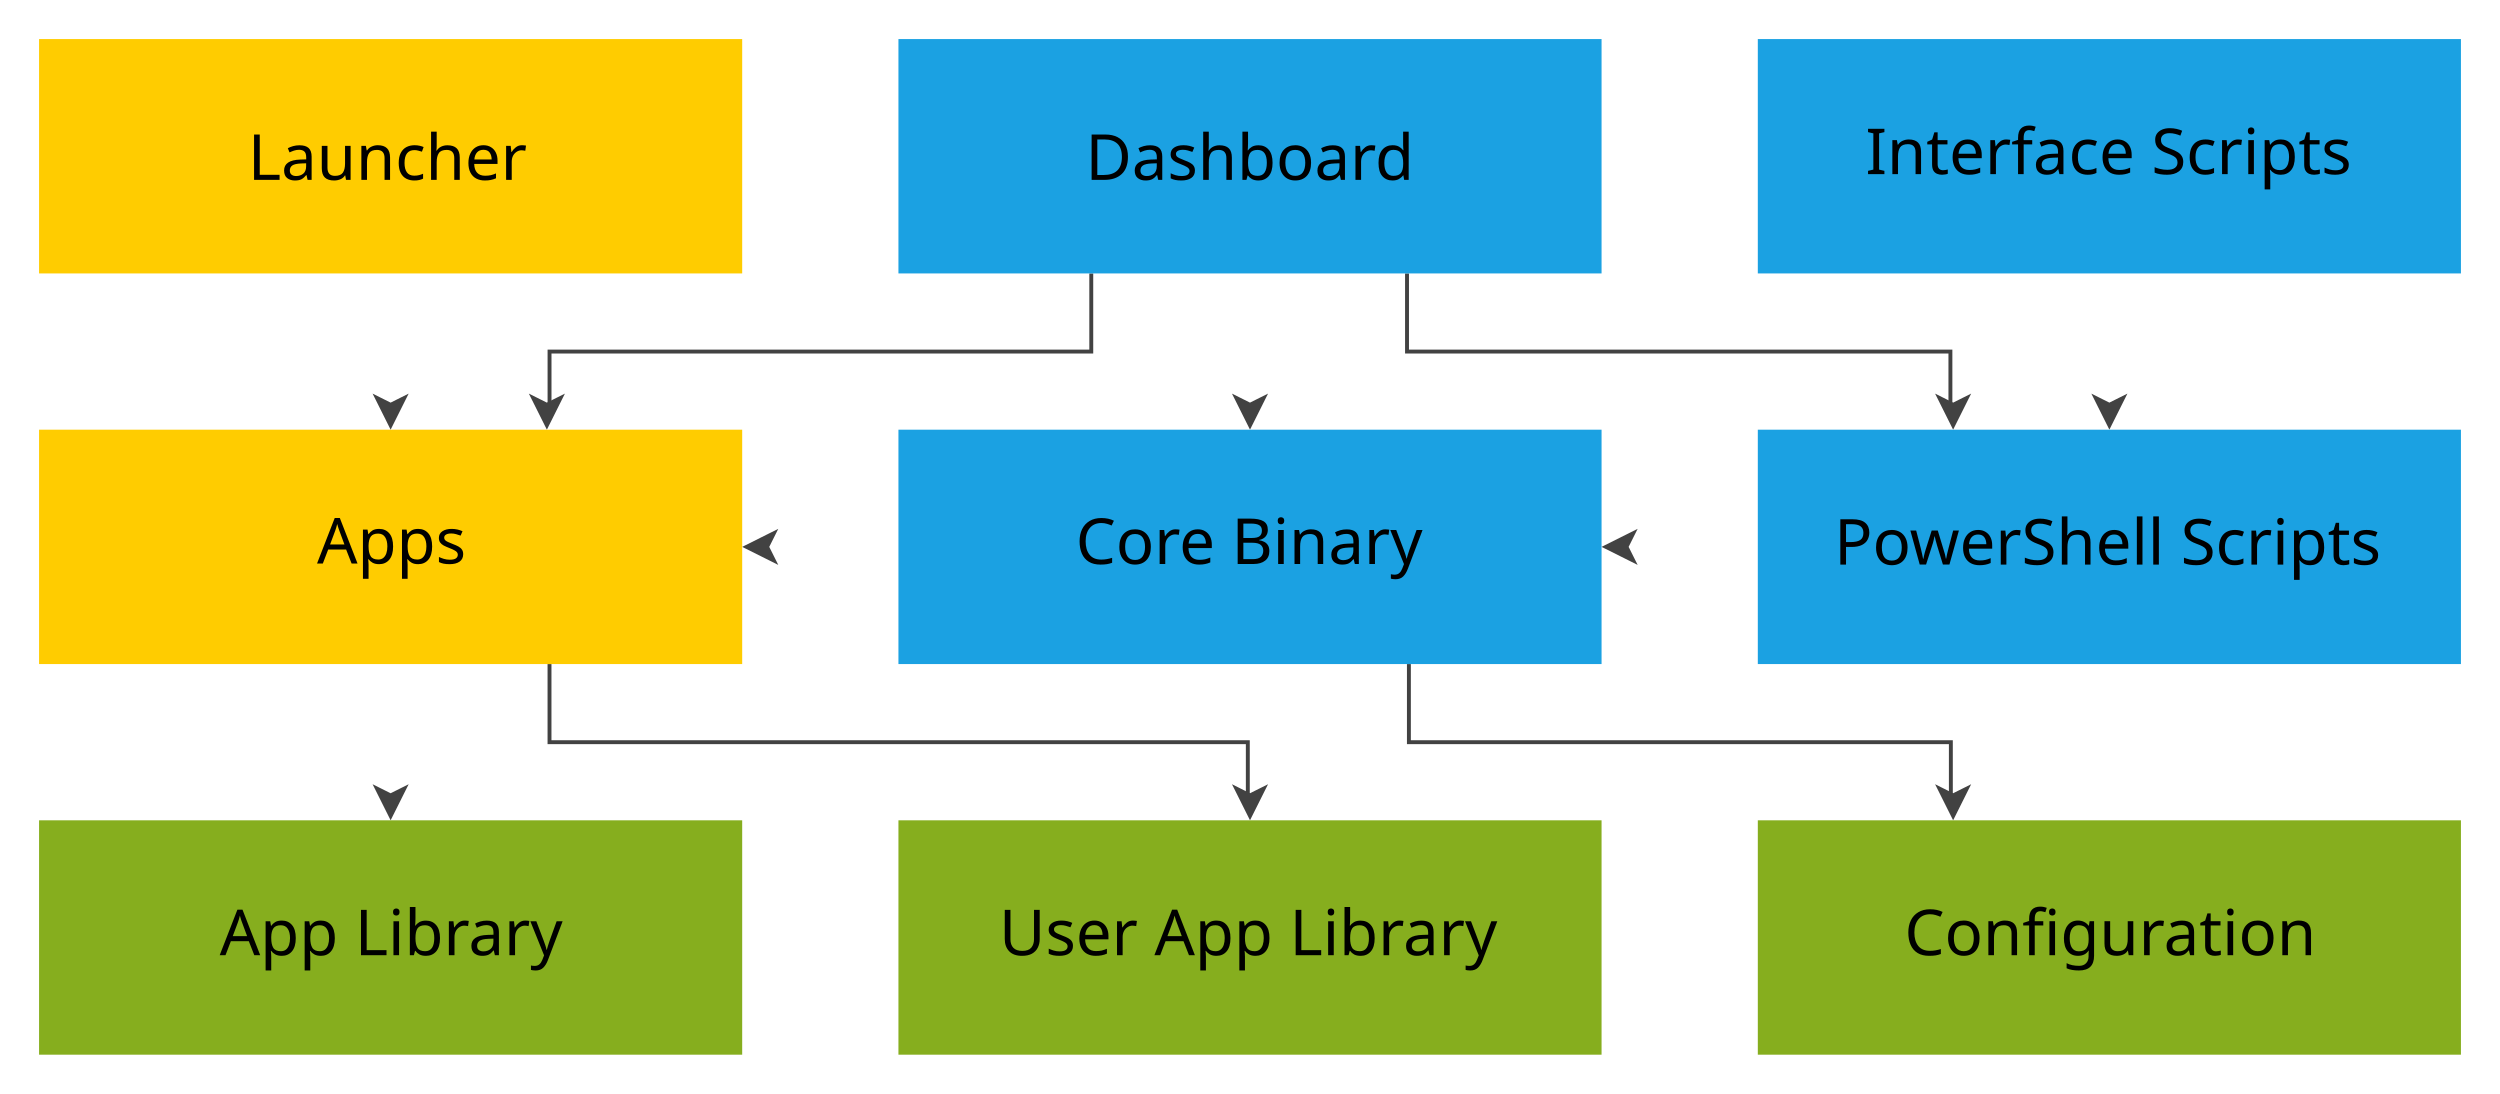
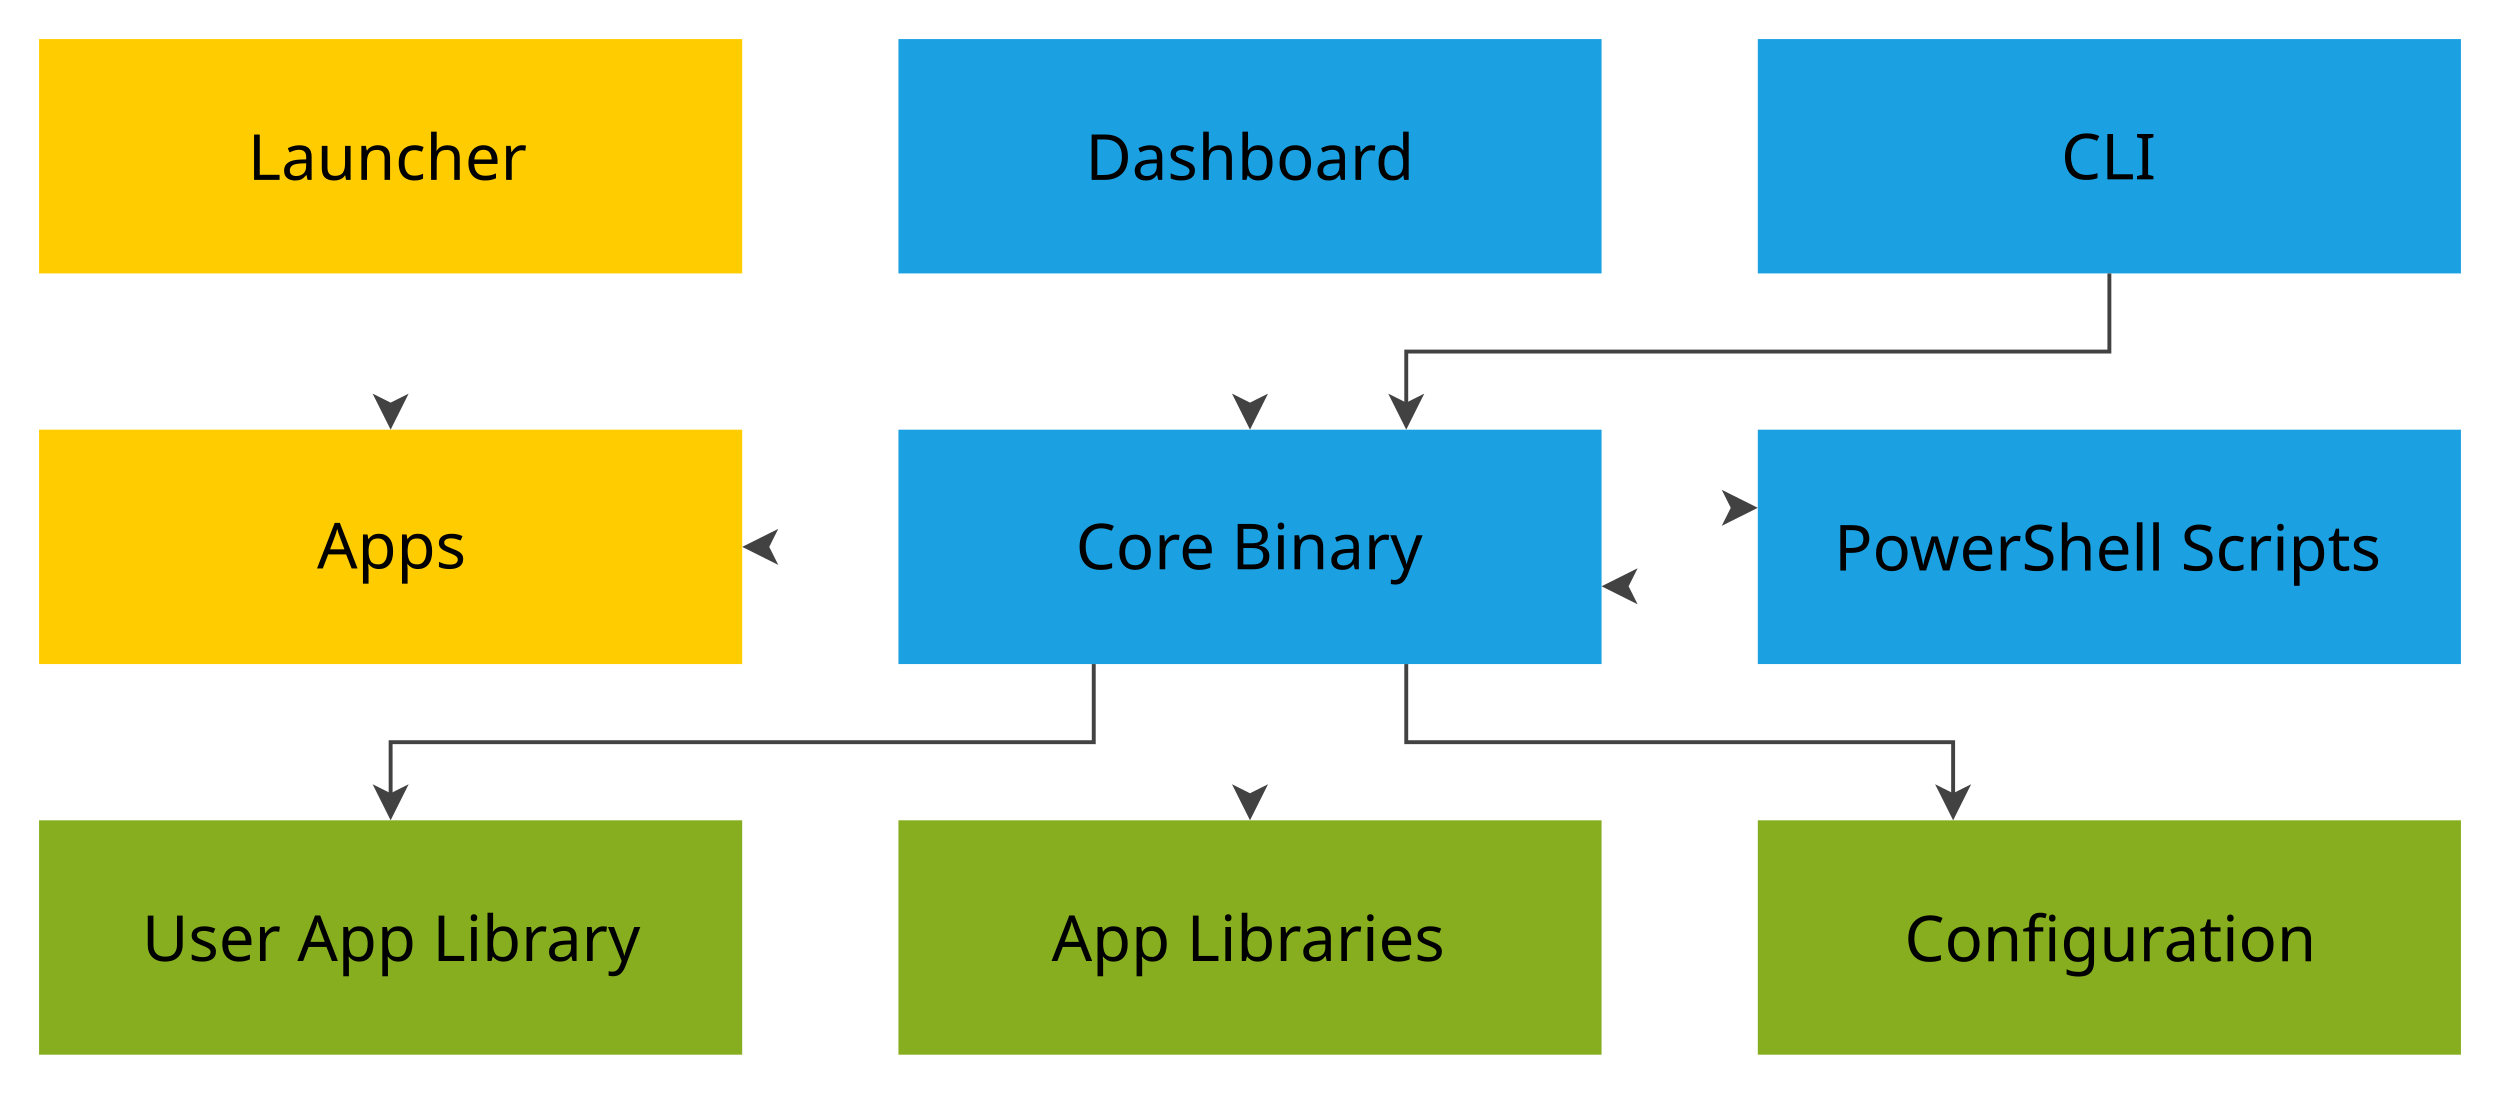
<svg xmlns="http://www.w3.org/2000/svg" xmlns:ns1="http://www.openswatchbook.org/uri/2009/osb" width="640" height="280" viewBox="0 0 640 280" id="svg2" version="1.1">
  <defs id="defs4">
-     <linearGradient id="linearGradient4606" ns1:paint="solid" gradientTransform="matrix(3.680683,0,0,1,5372.823,2939.997)">
+     <linearGradient id="linearGradient4606" ns1:paint="solid" gradientTransform="matrix(3.82955,0,0,0.9998698,5375.484,2869.577)">
      <stop style="stop-color:#424242;stop-opacity:1;" offset="0" id="stop4608" />
    </linearGradient>
    <linearGradient id="linearGradient4600" ns1:paint="solid" gradientTransform="matrix(2.25,0,0,2.25,-122.0001,-1159.953)">
      <stop style="stop-color:#86ae1e;stop-opacity:1;" offset="0" id="stop4602" />
    </linearGradient>
    <linearGradient id="linearGradient4594" ns1:paint="solid" gradientTransform="matrix(2.250001,0,0,2.25,-29.01631,-897.9531)">
      <stop style="stop-color:#ffcc00;stop-opacity:1;" offset="0" id="stop4596" />
    </linearGradient>
    <linearGradient id="linearGradient4588" ns1:paint="solid" gradientTransform="matrix(3.375001,0,0,3.375,-257.6603,-1101.861)">
      <stop style="stop-color:#1ba1e2;stop-opacity:1;" offset="0" id="stop4590" />
    </linearGradient>
    <linearGradient id="linearGradient4582" ns1:paint="solid">
      <stop style="stop-color:#ffffff;stop-opacity:1;" offset="0" id="stop4584" />
    </linearGradient>
    <linearGradient id="linearGradient4576" ns1:paint="solid" gradientTransform="matrix(1.3125,0,0,2.25,288.2445,-1122.953)">
      <stop style="stop-color:#0072c6;stop-opacity:1;" offset="0" id="stop4578" />
    </linearGradient>
    <linearGradient id="linearGradient4570" ns1:paint="solid">
      <stop style="stop-color:#267d41;stop-opacity:1;" offset="0" id="stop4572" />
    </linearGradient>
  </defs>
+   <g id="layer2" style="display:none">
+     <rect style="fill:#ffaaaa;fill-rule:evenodd;stroke:none;stroke-width:1px;stroke-linecap:butt;stroke-linejoin:miter;stroke-opacity:1" id="rect3412" width="620" height="40" x="10" y="210" />
+     <rect style="fill:#eeaaff;fill-rule:evenodd;stroke:none;stroke-width:1px;stroke-linecap:butt;stroke-linejoin:miter;stroke-opacity:1" id="rect3422" width="620" height="30" x="10" y="240" />
+   </g>
  <g id="layer1" transform="translate(0,-772.3622)">
    <path style="fill:none;stroke:url(#linearGradient4606);stroke-miterlimit:10" d="m 320,842.362 0,20 0,0 0,13.63" stroke-miterlimit="10" pointer-events="none" id="path4700" />
    <path style="fill:url(#linearGradient4606);stroke:url(#linearGradient4606);stroke-miterlimit:10" d="m 320,881.242 -3.5,-7 3.5,1.75 3.5,-1.75 z" stroke-miterlimit="10" pointer-events="none" id="path4702" />
-     <path style="fill:none;stroke:url(#linearGradient4606);stroke-width:1;stroke-miterlimit:10" d="m 279.366,842.362 0,20 -138.685,0 0,13.63" stroke-miterlimit="10" pointer-events="none" id="path4704" />
-     <path style="fill:url(#linearGradient4606);stroke:url(#linearGradient4606);stroke-miterlimit:10" d="m 140,881.242 -3.5,-7 3.5,1.75 3.5,-1.75 z" stroke-miterlimit="10" pointer-events="none" id="path4706" />
-     <path style="fill:none;stroke:url(#linearGradient4606);stroke-width:1;stroke-miterlimit:10" d="m 360.196,842.362 0,20 139.109,0 0,13.63" stroke-miterlimit="10" pointer-events="none" id="path4708" />
-     <path style="fill:url(#linearGradient4606);stroke:url(#linearGradient4606);stroke-miterlimit:10" d="m 500,881.242 -3.5,-7 3.5,1.75 3.5,-1.75 z" stroke-miterlimit="10" pointer-events="none" id="path4710" />
+     <path style="fill:url(#linearGradient4606);stroke:url(#linearGradient4606);stroke-miterlimit:10" d="m 360,881.244 -3.5,-7 3.5,1.75 3.5,-1.75 z" stroke-miterlimit="10" pointer-events="none" id="path4710" />
    <rect style="fill:url(#linearGradient4588);stroke:none" x="230" y="782.362" width="180" height="60" pointer-events="none" id="rect4712" />
-     <g transform="translate(288.9405,806.4122)" id="g4714">
+     <g transform="translate(288.9405,806.4123)" id="g4714">
      <text style="font-size:12px;line-height:125%;font-family:Helvetica;text-anchor:middle;fill:#000000" x="31" y="12" font-size="12px" id="text4718">
-         <tspan style="font-style:normal;font-variant:normal;font-weight:normal;font-stretch:normal;line-height:125%;font-family:sans-serif;-inkscape-font-specification:'sans-serif, Normal';text-align:center;writing-mode:lr-tb;text-anchor:middle;baseline-shift:baseline;font-size:16.25px" id="tspan4998">Dashboard</tspan>
+         <tspan style="font-style:normal;font-variant:normal;font-weight:normal;font-stretch:normal;font-size:16.25px;line-height:125%;font-family:sans-serif;-inkscape-font-specification:'sans-serif, Normal';text-align:center;writing-mode:lr-tb;baseline-shift:baseline;text-anchor:middle" id="tspan4998">Dashboard</tspan>
      </text>
    </g>
-     <path style="fill:none;stroke:url(#linearGradient4606);stroke-width:1;stroke-miterlimit:10" d="m 360.678,942.362 0,20 138.741,0 0,13.63" stroke-miterlimit="10" pointer-events="none" id="path4720" />
+     <path style="fill:none;stroke:url(#linearGradient4606);stroke-width:1;stroke-miterlimit:10" d="m 360,942.362 0,20 140,0 0,14.993" stroke-miterlimit="10" pointer-events="none" id="path4720" />
    <path style="fill:url(#linearGradient4606);stroke:url(#linearGradient4606);stroke-miterlimit:10" d="m 500,981.242 -3.5,-7 3.5,1.75 3.5,-1.75 z" stroke-miterlimit="10" pointer-events="none" id="path4722" />
    <path style="fill:none;stroke:url(#linearGradient4606);stroke-miterlimit:10" d="m 230,912.362 -20,0 -13.63,0" stroke-miterlimit="10" pointer-events="none" id="path4724" />
    <path style="fill:url(#linearGradient4606);stroke:url(#linearGradient4606);stroke-miterlimit:10" d="m 191.12,912.362 7,-3.5 -1.75,3.5 1.75,3.5 z" stroke-miterlimit="10" pointer-events="none" id="path4726" />
    <rect style="fill:url(#linearGradient4588);stroke:none" x="230" y="882.362" width="180" height="60" pointer-events="none" id="rect4728" />
-     <g transform="translate(287.7858,904.742)" id="g4730">
+     <g transform="translate(287.7858,906.0949)" id="g4730">
      <text x="32" y="12" font-size="12px" id="text4734" style="font-size:12px;line-height:125%;font-family:Helvetica;text-anchor:middle;fill:#000000">
        <tspan style="font-style:normal;font-variant:normal;font-weight:normal;font-stretch:normal;font-size:16.25px;line-height:125%;font-family:sans-serif;-inkscape-font-specification:'sans-serif, Normal';text-align:center;writing-mode:lr-tb;text-anchor:middle" id="tspan5004">Core Binary</tspan>
      </text>
    </g>
-     <path style="fill:none;stroke:url(#linearGradient4606);stroke-miterlimit:10" d="m 100,942.362 0,20 0,0 0,13.63" stroke-miterlimit="10" pointer-events="none" id="path4736" />
+     <path style="fill:none;stroke:url(#linearGradient4606);stroke-miterlimit:10" d="m 320,942.362 0,10 0,10 0,15.15" stroke-miterlimit="10" pointer-events="none" id="path4736" />
    <path style="fill:url(#linearGradient4606);stroke:url(#linearGradient4606);stroke-miterlimit:10" d="m 100,981.242 -3.5,-7 3.5,1.75 3.5,-1.75 z" stroke-miterlimit="10" pointer-events="none" id="path4738" />
-     <path style="fill:none;stroke:url(#linearGradient4606);stroke-width:1;stroke-miterlimit:10" d="m 140.674,942.362 0,20 178.765,0 0,13.63" stroke-miterlimit="10" pointer-events="none" id="path4740" />
+     <path style="fill:none;stroke:url(#linearGradient4606);stroke-width:1;stroke-miterlimit:10" d="m 280,942.362 0,20 -180,0 0,14.624" stroke-miterlimit="10" pointer-events="none" id="path4740" />
    <path style="fill:url(#linearGradient4606);stroke:url(#linearGradient4606);stroke-miterlimit:10" d="m 320,981.242 -3.5,-7 3.5,1.75 3.5,-1.75 z" stroke-miterlimit="10" pointer-events="none" id="path4742" />
    <rect style="fill:url(#linearGradient4594);stroke:none" x="10" y="882.362" width="180" height="60" pointer-events="none" id="rect4744" />
-     <g transform="translate(86.23406,904.6349)" id="g4746">
-       <text style="font-size:12px;font-family:Helvetica;text-anchor:middle;fill:#000000" x="14" y="12" font-size="12px" id="text4750">
+     <g transform="translate(86.23406,903.1075)" id="g4746">
+       <text style="font-size:12px;font-family:Helvetica;text-anchor:middle;fill:#000000" x="14" y="14.773" font-size="12px" id="text4750">
        <tspan style="font-style:normal;font-variant:normal;font-weight:normal;font-stretch:normal;font-size:16.25px;font-family:sans-serif;-inkscape-font-specification:sans-serif" id="tspan5002">Apps</tspan>
      </text>
    </g>
-     <path style="fill:none;stroke:url(#linearGradient4606);stroke-miterlimit:10" d="m 540,842.362 0,20 0,0 0,13.63" stroke-miterlimit="10" pointer-events="none" id="path4752" />
-     <path style="fill:url(#linearGradient4606);stroke:url(#linearGradient4606);stroke-miterlimit:10" d="m 540,881.242 -3.5,-7 3.5,1.75 3.5,-1.75 z" stroke-miterlimit="10" pointer-events="none" id="path4754" />
    <rect style="fill:url(#linearGradient4588);stroke:none" x="450" y="782.362" width="180" height="60" pointer-events="none" id="rect4756" />
-     <g transform="translate(495.7937,804.9404)" id="g4758">
+     <g transform="translate(495.7937,806.2695)" id="g4758">
      <text x="44" y="12" font-size="12px" id="text4762" style="font-size:12px;font-family:Helvetica;text-anchor:middle;fill:#000000">
-         <tspan style="font-style:normal;font-variant:normal;font-weight:normal;font-stretch:normal;font-size:16.25px;font-family:sans-serif;-inkscape-font-specification:sans-serif" id="tspan5000">Interface Scripts</tspan>
+         <tspan style="font-style:normal;font-variant:normal;font-weight:normal;font-stretch:normal;font-size:16.25px;font-family:sans-serif;-inkscape-font-specification:sans-serif" id="tspan5000">CLI</tspan>
      </text>
    </g>
    <rect style="fill:url(#linearGradient4600);stroke:none" x="10" y="982.362" width="180" height="60" pointer-events="none" id="rect4764" />
-     <g transform="translate(69.13885,1004.901)" id="g4766">
-       <text x="31" y="12" font-size="12px" id="text4770" style="font-size:12px;font-family:Helvetica;text-anchor:middle;fill:#000000">
-         <tspan style="font-style:normal;font-variant:normal;font-weight:normal;font-stretch:normal;font-size:16.25px;font-family:sans-serif;-inkscape-font-specification:sans-serif" id="tspan5008">App Library</tspan>
+     <g transform="translate(69.13885,1014.861)" id="g4766">
+       <text x="31" y="3.511" font-size="12px" id="text4770" style="font-size:12px;font-family:Helvetica;text-anchor:middle;fill:#000000">
+         <tspan style="font-style:normal;font-variant:normal;font-weight:normal;font-stretch:normal;font-size:16.25px;font-family:sans-serif;-inkscape-font-specification:sans-serif" id="tspan5008">User App Library</tspan>
      </text>
    </g>
    <rect style="fill:url(#linearGradient4600);stroke:none" x="230" y="982.362" width="180" height="60" pointer-events="none" id="rect4772" />
-     <g transform="translate(273.5358,1004.901)" id="g4774">
-       <text x="46" y="12" font-size="12px" id="text4778" style="font-size:12px;font-family:Helvetica;text-anchor:middle;fill:#000000">
-         <tspan style="font-style:normal;font-variant:normal;font-weight:normal;font-stretch:normal;font-size:16.25px;font-family:sans-serif;-inkscape-font-specification:sans-serif" id="tspan5010">User App Library</tspan>
+     <g transform="translate(273.5358,1014.861)" id="g4774">
+       <text x="46" y="3.511" font-size="12px" id="text4778" style="font-size:12px;font-family:Helvetica;text-anchor:middle;fill:#000000">
+         <tspan style="font-style:normal;font-variant:normal;font-weight:normal;font-stretch:normal;font-size:16.25px;font-family:sans-serif;-inkscape-font-specification:sans-serif" id="tspan5010">App Libraries</tspan>
      </text>
    </g>
    <rect style="fill:url(#linearGradient4600);stroke:none" x="450" y="982.362" width="180" height="60" pointer-events="none" id="rect4780" />
    <g transform="translate(503.246,1004.897)" id="g4782">
-       <text style="font-size:12px;font-family:Helvetica;text-anchor:middle;fill:#000000" x="37" y="12" font-size="12px" id="text4786">
+       <text style="font-size:12px;font-family:Helvetica;text-anchor:middle;fill:#000000" x="37" y="13.555" font-size="12px" id="text4786">
        <tspan style="font-style:normal;font-variant:normal;font-weight:normal;font-stretch:normal;font-size:16.25px;font-family:sans-serif;-inkscape-font-specification:sans-serif" id="tspan5012">Configuration</tspan>
      </text>
    </g>
-     <path style="fill:none;stroke:url(#linearGradient4606);stroke-miterlimit:10" d="m 450,912.362 -20,0 -13.63,0" stroke-miterlimit="10" pointer-events="none" id="path4788" />
-     <path style="fill:url(#linearGradient4606);stroke:url(#linearGradient4606);stroke-miterlimit:10" d="m 411.12,912.362 7,-3.5 -1.75,3.5 1.75,3.5 z" stroke-miterlimit="10" pointer-events="none" id="path4790" />
+     <path style="fill:none;stroke:url(#linearGradient4606);stroke-width:0.944;stroke-miterlimit:10" d="m 450,922.451 -22.841,-8e-5 -12.159,0" stroke-miterlimit="10" pointer-events="none" id="path4788" />
+     <path style="fill:url(#linearGradient4606);stroke:url(#linearGradient4606);stroke-miterlimit:10" d="m 411.118,922.451 7,-3.5 -1.75,3.5 1.75,3.5 z" stroke-miterlimit="10" pointer-events="none" id="path4790" />
    <rect style="fill:url(#linearGradient4588);stroke:none" x="450" y="882.362" width="180" height="60" pointer-events="none" id="rect4792" />
    <g transform="translate(487.5438,904.9008)" id="g4794">
-       <text x="52" y="12" font-size="12px" id="text4798" style="font-size:12px;font-family:Helvetica;text-anchor:middle;fill:#000000">
+       <text x="52" y="13.512" font-size="12px" id="text4798" style="font-size:12px;font-family:Helvetica;text-anchor:middle;fill:#000000">
        <tspan style="font-style:normal;font-variant:normal;font-weight:normal;font-stretch:normal;font-size:16.25px;font-family:sans-serif;-inkscape-font-specification:sans-serif" id="tspan5006">PowerShell Scripts</tspan>
      </text>
    </g>
    <path style="fill:none;stroke:url(#linearGradient4606);stroke-miterlimit:10" d="m 100,842.362 0,20 0,0 0,13.63" stroke-miterlimit="10" pointer-events="none" id="path4800" />
    <path style="fill:url(#linearGradient4606);stroke:url(#linearGradient4606);stroke-miterlimit:10" d="m 100,881.242 -3.5,-7 3.5,1.75 3.5,-1.75 z" stroke-miterlimit="10" pointer-events="none" id="path4802" />
    <rect style="fill:url(#linearGradient4594);stroke:none" x="10" y="782.362" width="180" height="60" pointer-events="none" id="rect4804" />
-     <g transform="translate(73.18273,806.4122)" id="g4806">
+     <g transform="translate(73.18273,806.4123)" id="g4806">
      <text style="font-size:12px;line-height:125%;font-family:Helvetica;text-anchor:middle;fill:#000000" x="26" y="12" font-size="12px" id="text4810">
        <tspan style="font-style:normal;font-variant:normal;font-weight:normal;font-stretch:normal;font-size:16.25px;line-height:125%;font-family:sans-serif;-inkscape-font-specification:sans-serif;text-align:center;text-anchor:middle" id="tspan4996">Launcher</tspan>
      </text>
    </g>
+     <path id="path3434" pointer-events="none" stroke-miterlimit="10" d="m 540,842.362 0,20 -180,0 0,14.868" style="fill:none;stroke:url(#linearGradient4606);stroke-width:1;stroke-miterlimit:10" />
+     <path id="path3476" pointer-events="none" stroke-miterlimit="10" d="m 445.06,902.362 -22.881,-8e-5 -12.18,0" style="fill:none;stroke:url(#linearGradient4606);stroke-width:0.945;stroke-miterlimit:10" />
+     <path style="fill:url(#linearGradient4606);stroke:url(#linearGradient4606);stroke-miterlimit:10" d="m 448.882,902.362 -7,-3.5 1.75,3.5 -1.75,3.5 z" stroke-miterlimit="10" pointer-events="none" id="path3480" />
  </g>
</svg>
